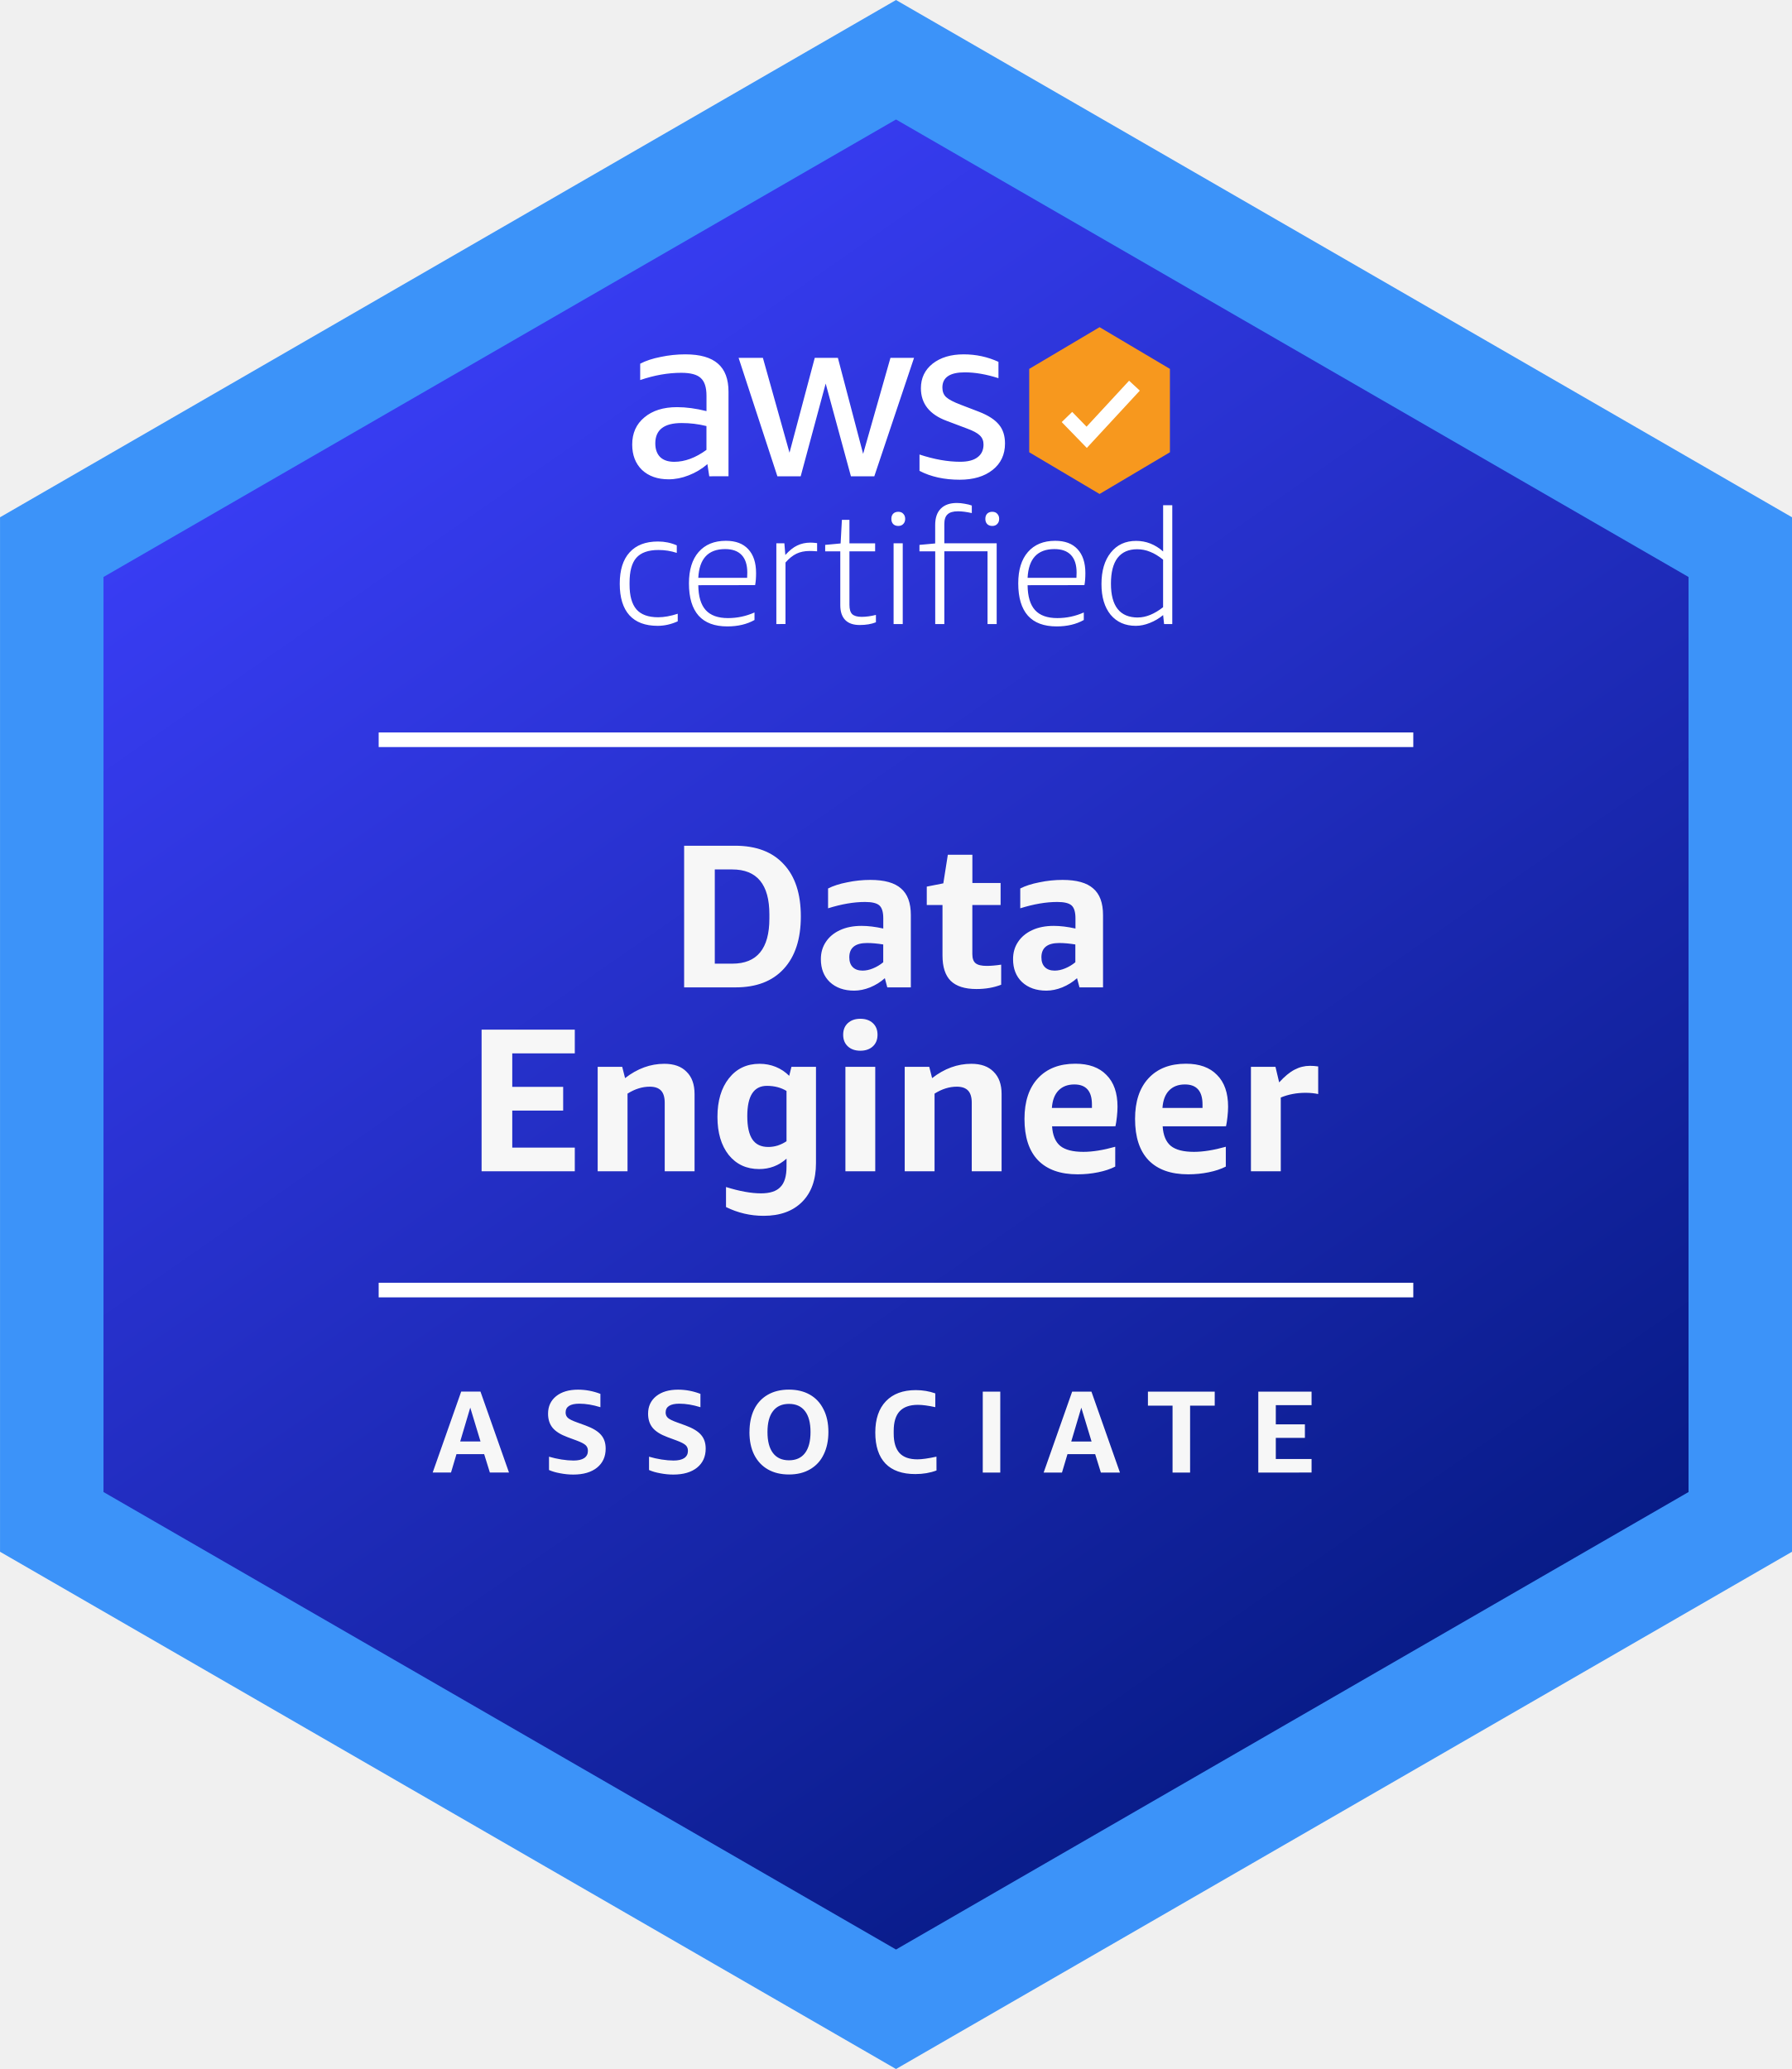
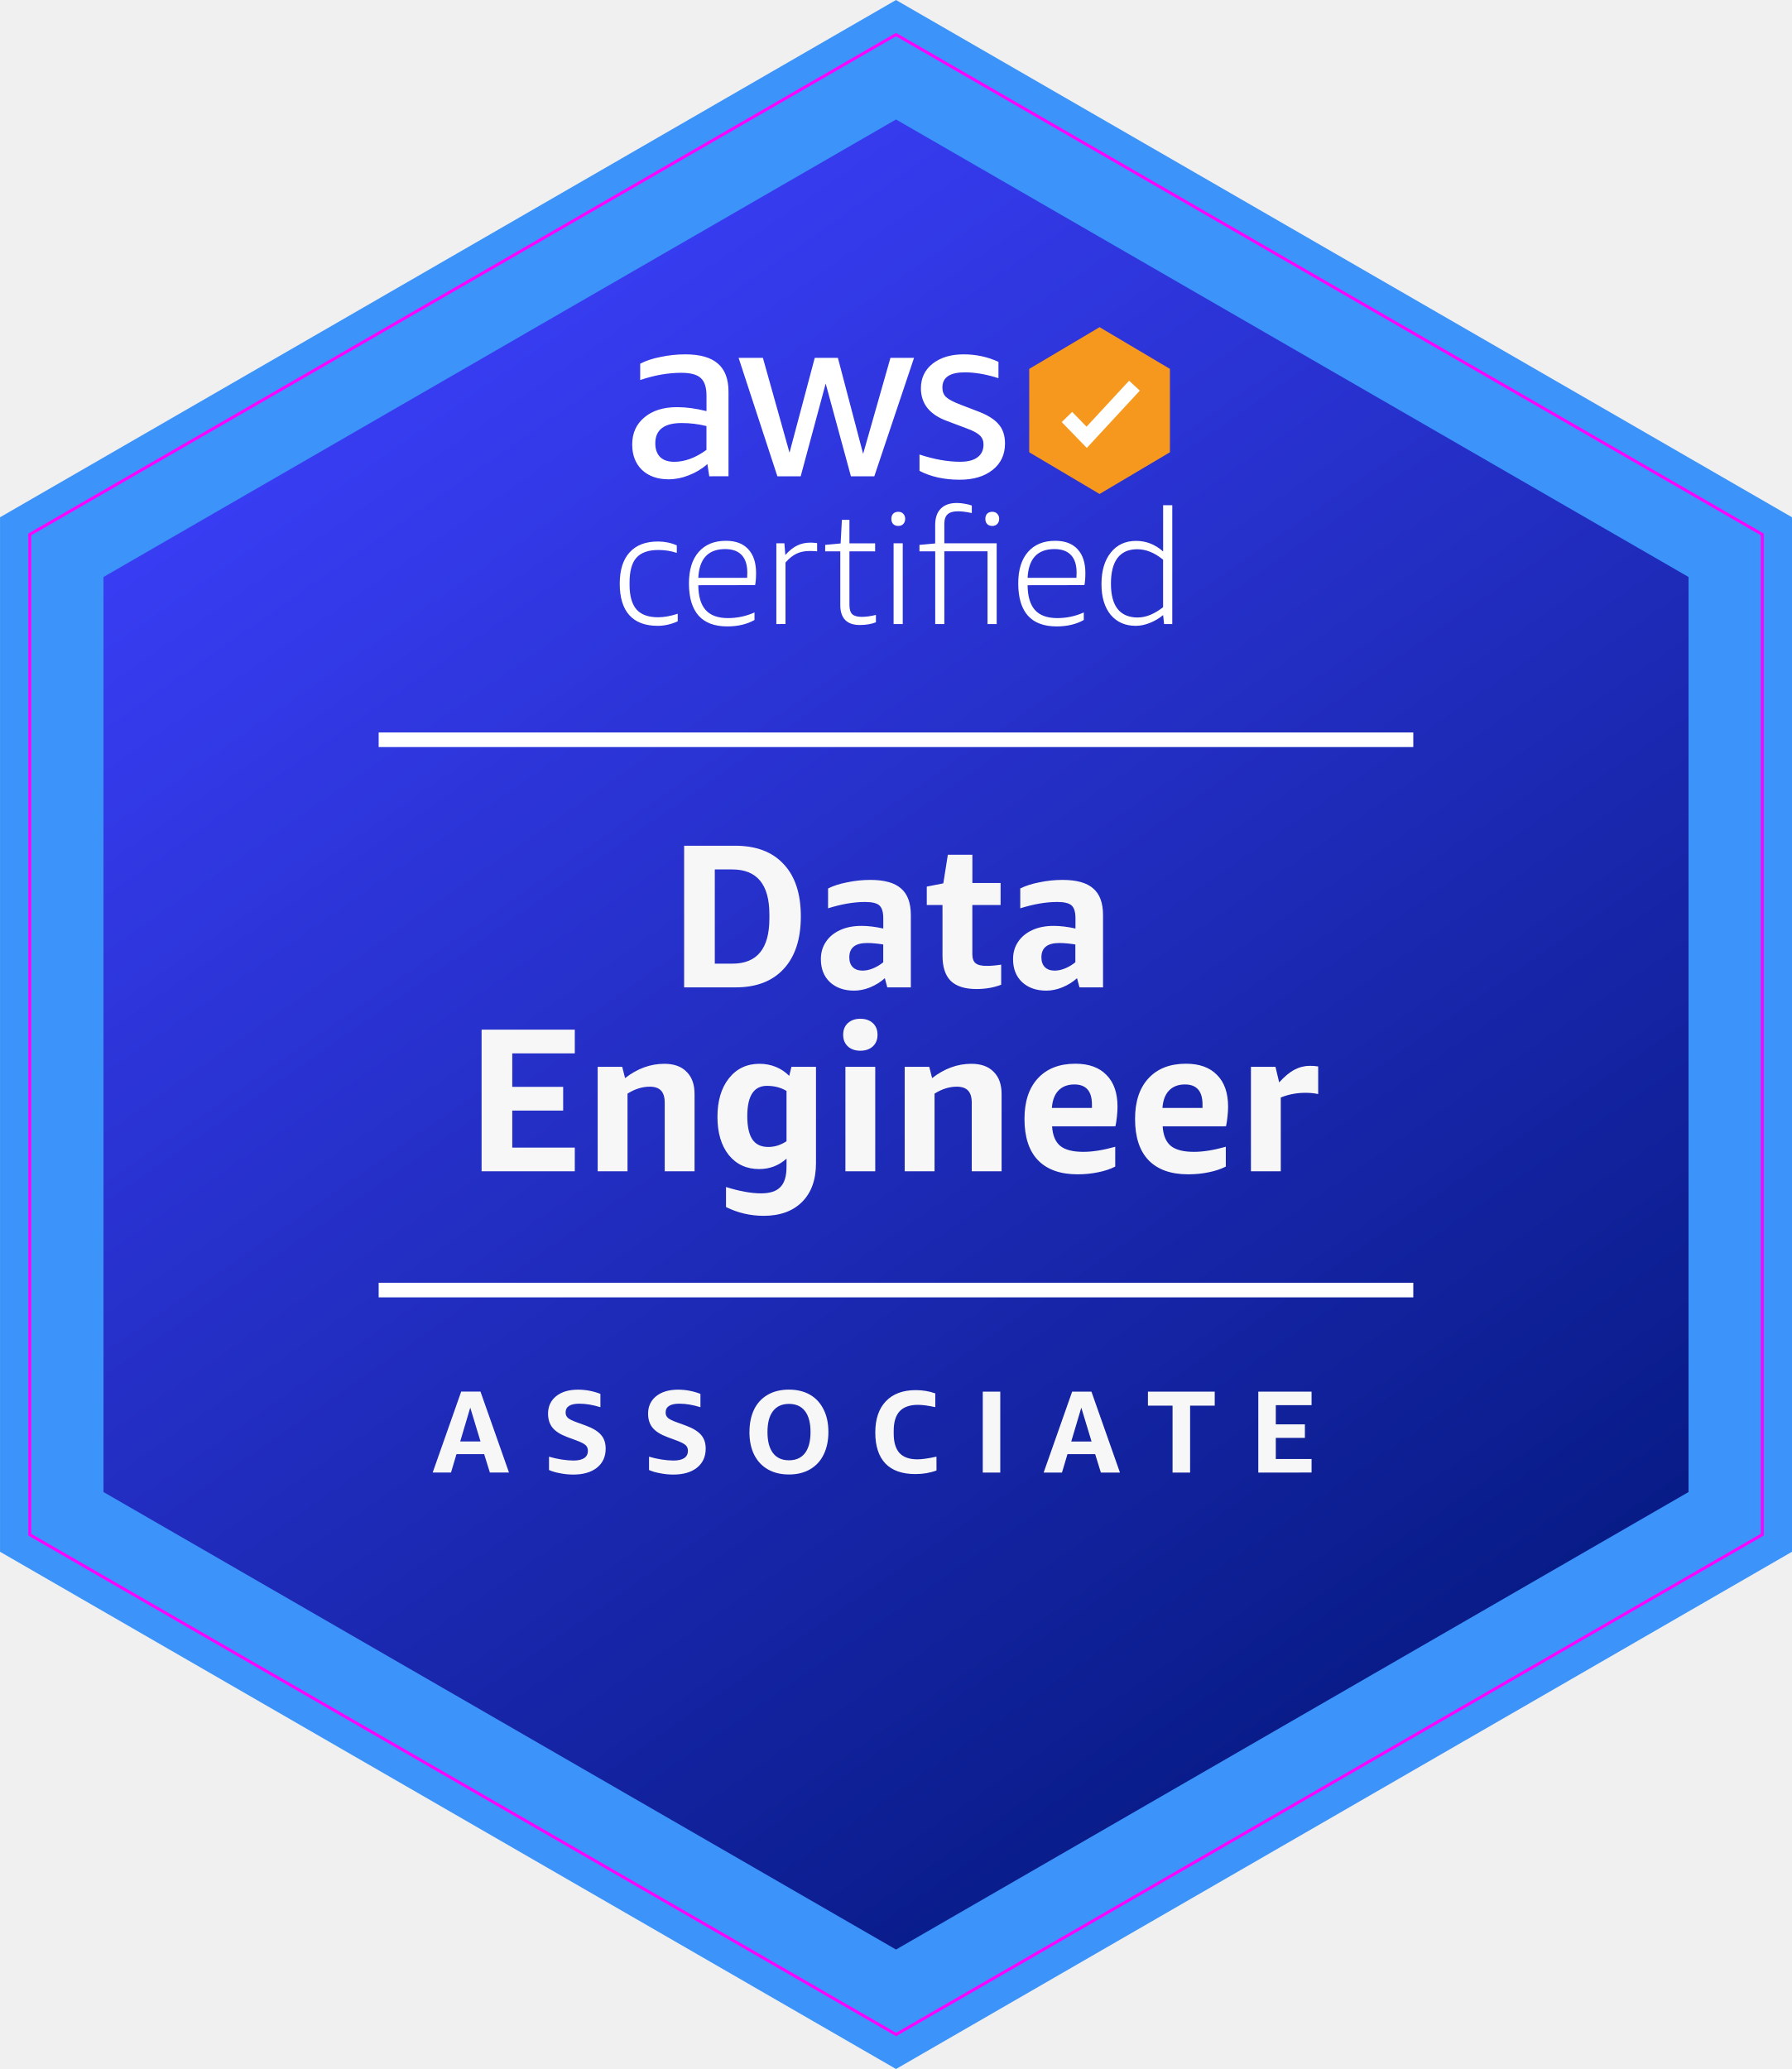
<svg xmlns="http://www.w3.org/2000/svg" xmlns:xlink="http://www.w3.org/1999/xlink" width="4.33cm" height="5cm" viewBox="0 0 43.301 50" version="1.1" id="svg1" xml:space="preserve">
  <defs id="defs1">
    <rect x="47" y="68.5" width="94.5" height="49" id="rect3" />
    <linearGradient id="linearGradient2">
      <stop style="stop-color:#3a3ef7;stop-opacity:1;" offset="0" id="stop2" />
      <stop style="stop-color:#061a83;stop-opacity:1;" offset="1" id="stop3" />
    </linearGradient>
    <linearGradient xlink:href="#linearGradient2" id="linearGradient3-9" x1="7.086" y1="-1.946" x2="19.173" y2="15.44" gradientUnits="userSpaceOnUse" />
  </defs>
  <g id="layer1" transform="translate(-3.350001)">
    <path id="path1-7" style="display:inline;fill:url(#linearGradient3-9);stroke:#3c93f9;stroke-width:1.226" transform="matrix(2.039204,0,0,2.039204,-1.70656,11.24175)" d="M 23.101,12.523 13.097,18.299 3.093,12.523 3.093,0.971 13.097,-4.805 23.101,0.971 Z" />
    <path style="opacity:1;fill:none;fill-opacity:1;stroke:#ffffff;stroke-width:0.353;stroke-dasharray:none;stroke-opacity:1" d="m 12.5,17.877 h 25" id="path3" />
    <path style="fill:none;fill-opacity:1;stroke:#ffffff;stroke-width:0.353;stroke-dasharray:none;stroke-opacity:1" d="m 12.5,31.176 h 25" id="path3-3" />
    <path d="M 15.187,35.586 15.049,35.141 H 14.38 L 14.248,35.586 h -0.443 l 0.689,-1.956 h 0.466 l 0.689,1.956 z m -0.717,-0.751 h 0.491 l -0.248,-0.818 z m 2.594,-0.104 q -0.251,-0.093 -0.361,-0.226 -0.11,-0.135 -0.11,-0.341 0,-0.265 0.195,-0.423 0.198,-0.158 0.528,-0.158 0.277,0 0.542,0.102 v 0.322 q -0.274,-0.085 -0.508,-0.085 -0.333,0 -0.333,0.214 0,0.079 0.056,0.13 0.059,0.051 0.217,0.107 l 0.209,0.076 q 0.262,0.096 0.373,0.226 0.113,0.127 0.113,0.333 0,0.291 -0.209,0.46 -0.209,0.167 -0.573,0.167 -0.158,0 -0.316,-0.031 -0.158,-0.028 -0.271,-0.079 v -0.322 q 0.141,0.042 0.302,0.068 0.161,0.025 0.291,0.025 0.167,0 0.257,-0.059 0.09,-0.062 0.09,-0.175 0,-0.087 -0.056,-0.138 -0.054,-0.051 -0.22,-0.113 z m 2.417,0 q -0.251,-0.093 -0.361,-0.226 -0.11,-0.135 -0.11,-0.341 0,-0.265 0.195,-0.423 0.198,-0.158 0.528,-0.158 0.277,0 0.542,0.102 v 0.322 q -0.274,-0.085 -0.508,-0.085 -0.333,0 -0.333,0.214 0,0.079 0.056,0.13 0.059,0.051 0.217,0.107 l 0.209,0.076 q 0.262,0.096 0.373,0.226 0.113,0.127 0.113,0.333 0,0.291 -0.209,0.46 -0.209,0.167 -0.573,0.167 -0.158,0 -0.316,-0.031 -0.158,-0.028 -0.271,-0.079 v -0.322 q 0.141,0.042 0.302,0.068 0.161,0.025 0.291,0.025 0.167,0 0.257,-0.059 0.09,-0.062 0.09,-0.175 0,-0.087 -0.056,-0.138 -0.054,-0.051 -0.22,-0.113 z m 2.414,-0.124 q 0,0.333 0.133,0.508 0.133,0.175 0.387,0.175 0.254,0 0.387,-0.175 0.133,-0.175 0.133,-0.508 0,-0.333 -0.133,-0.505 -0.133,-0.175 -0.387,-0.175 -0.254,0 -0.387,0.175 -0.133,0.172 -0.133,0.505 z m -0.435,0 q 0,-0.31 0.11,-0.542 0.113,-0.231 0.327,-0.356 0.217,-0.127 0.516,-0.127 0.291,0 0.505,0.121 0.214,0.121 0.33,0.353 0.119,0.229 0.119,0.55 0,0.31 -0.113,0.542 -0.11,0.231 -0.327,0.358 -0.214,0.127 -0.514,0.127 -0.291,0 -0.505,-0.121 -0.214,-0.121 -0.333,-0.353 -0.116,-0.231 -0.116,-0.553 z m 4.519,0.929 q -0.229,0.087 -0.511,0.087 -0.477,0 -0.722,-0.254 -0.246,-0.257 -0.246,-0.751 0,-0.488 0.257,-0.756 0.257,-0.268 0.722,-0.268 0.248,0 0.471,0.079 v 0.333 q -0.257,-0.056 -0.421,-0.056 -0.294,0 -0.44,0.155 -0.144,0.155 -0.144,0.474 v 0.065 q 0,0.316 0.141,0.471 0.141,0.152 0.432,0.152 0.164,0 0.46,-0.065 z m 1.118,0.051 v -1.956 h 0.423 v 1.956 z m 2.854,0 -0.138,-0.446 h -0.669 l -0.133,0.446 h -0.443 l 0.689,-1.956 h 0.466 l 0.689,1.956 z M 29.235,34.836 h 0.491 l -0.248,-0.818 z m 2.448,0.751 v -1.617 h -0.595 v -0.339 h 1.614 v 0.339 h -0.595 v 1.617 z m 2.072,0 v -1.956 h 1.287 v 0.327 h -0.864 v 0.463 h 0.703 v 0.327 h -0.703 v 0.511 h 0.864 v 0.327 z" id="text5" style="font-weight:bold;font-size:2.822px;line-height:0.9;font-family:'Amazon Ember';-inkscape-font-specification:'Amazon Ember, Bold';text-align:center;letter-spacing:0.794px;text-anchor:middle;fill:#f7f7f7;stroke-width:0.353" aria-label="ASSOCIATE" />
    <g id="text3" style="font-weight:bold;font-size:4.939px;line-height:0.9;font-family:'Amazon Ember';-inkscape-font-specification:'Amazon Ember, Bold';text-align:center;letter-spacing:0px;text-anchor:middle;fill:#f7f7f7;stroke-width:0.353" aria-label="Data&#10;Engineer">
      <path d="m 19.881,23.861 v -3.423 h 1.23 q 0.766,0 1.175,0.445 0.415,0.44 0.415,1.264 0,0.82 -0.415,1.269 -0.41,0.445 -1.161,0.445 z m 0.741,-2.85 v 2.277 h 0.425 q 0.894,0 0.894,-1.091 v -0.099 q 0,-1.087 -0.899,-1.087 z m 4.168,2.85 -0.059,-0.222 q -0.153,0.138 -0.356,0.222 -0.198,0.079 -0.385,0.079 -0.365,0 -0.588,-0.207 -0.217,-0.207 -0.217,-0.553 0,-0.237 0.119,-0.415 0.119,-0.183 0.341,-0.286 0.222,-0.104 0.524,-0.104 0.237,0 0.524,0.064 v -0.247 q 0,-0.227 -0.094,-0.311 -0.094,-0.084 -0.346,-0.084 -0.405,0 -0.894,0.153 v -0.479 q 0.183,-0.094 0.459,-0.148 0.277,-0.059 0.563,-0.059 0.509,0 0.741,0.207 0.237,0.202 0.237,0.642 v 1.748 z M 24.193,23.456 q 0.123,0 0.252,-0.054 0.133,-0.054 0.247,-0.148 v -0.43 q -0.217,-0.035 -0.39,-0.035 -0.43,0 -0.43,0.346 0,0.153 0.084,0.237 0.084,0.084 0.237,0.084 z m 3.349,0.341 q -0.267,0.104 -0.598,0.104 -0.42,0 -0.622,-0.198 -0.198,-0.198 -0.198,-0.612 v -1.22 h -0.38 v -0.445 l 0.4,-0.079 0.109,-0.691 h 0.593 v 0.682 h 0.682 v 0.533 H 26.845 v 1.185 q 0,0.158 0.079,0.222 0.079,0.064 0.267,0.064 0.153,0 0.351,-0.03 z m 1.892,0.064 -0.059,-0.222 q -0.153,0.138 -0.356,0.222 -0.198,0.079 -0.385,0.079 -0.365,0 -0.588,-0.207 -0.217,-0.207 -0.217,-0.553 0,-0.237 0.119,-0.415 0.119,-0.183 0.341,-0.286 0.222,-0.104 0.524,-0.104 0.237,0 0.524,0.064 v -0.247 q 0,-0.227 -0.094,-0.311 -0.094,-0.084 -0.346,-0.084 -0.405,0 -0.894,0.153 v -0.479 q 0.183,-0.094 0.459,-0.148 0.277,-0.059 0.563,-0.059 0.509,0 0.741,0.207 0.237,0.202 0.237,0.642 v 1.748 z M 28.835,23.456 q 0.123,0 0.252,-0.054 0.133,-0.054 0.247,-0.148 v -0.43 q -0.217,-0.035 -0.39,-0.035 -0.43,0 -0.43,0.346 0,0.153 0.084,0.237 0.084,0.084 0.237,0.084 z" id="path2" />
      <path d="m 14.987,28.306 v -3.423 h 2.252 v 0.573 h -1.511 v 0.81 h 1.23 v 0.573 h -1.23 v 0.894 h 1.511 v 0.573 z m 4.425,0 v -1.655 q 0,-0.202 -0.089,-0.296 -0.089,-0.094 -0.272,-0.094 -0.272,0 -0.538,0.168 v 1.877 h -0.721 v -2.524 h 0.593 l 0.069,0.272 q 0.445,-0.346 0.948,-0.346 0.351,0 0.538,0.193 0.193,0.188 0.193,0.538 v 1.867 z m 2.944,-0.306 q -0.282,0.252 -0.662,0.252 -0.459,0 -0.736,-0.341 -0.272,-0.346 -0.272,-0.919 0,-0.583 0.277,-0.933 0.277,-0.351 0.741,-0.351 0.207,0 0.39,0.074 0.183,0.074 0.326,0.217 l 0.054,-0.217 h 0.593 v 2.326 q 0,0.603 -0.336,0.938 -0.336,0.336 -0.929,0.336 -0.479,0 -0.909,-0.212 v -0.484 q 0.489,0.153 0.845,0.153 0.326,0 0.469,-0.153 0.148,-0.148 0.148,-0.489 z m -0.44,-0.282 q 0.114,0 0.227,-0.035 0.119,-0.04 0.212,-0.104 v -1.215 q -0.202,-0.123 -0.474,-0.123 -0.474,0 -0.474,0.731 0,0.38 0.123,0.563 0.123,0.183 0.385,0.183 z m 1.862,0.588 v -2.524 h 0.721 v 2.524 z m 0.361,-2.914 q -0.188,0 -0.301,-0.104 -0.114,-0.104 -0.114,-0.282 0,-0.178 0.114,-0.282 0.114,-0.104 0.301,-0.104 0.188,0 0.301,0.104 0.114,0.104 0.114,0.282 0,0.178 -0.114,0.282 -0.114,0.104 -0.301,0.104 z m 2.692,2.914 v -1.655 q 0,-0.202 -0.089,-0.296 -0.089,-0.094 -0.272,-0.094 -0.272,0 -0.538,0.168 v 1.877 h -0.721 v -2.524 h 0.593 l 0.069,0.272 q 0.445,-0.346 0.948,-0.346 0.351,0 0.538,0.193 0.193,0.188 0.193,0.538 v 1.867 z m 1.941,-1.087 q 0.02,0.326 0.198,0.474 0.178,0.143 0.558,0.143 0.331,0 0.77,-0.123 v 0.479 q -0.173,0.089 -0.415,0.138 -0.237,0.049 -0.494,0.049 -0.627,0 -0.958,-0.341 -0.326,-0.341 -0.326,-0.998 0,-0.632 0.326,-0.983 0.326,-0.351 0.904,-0.351 0.489,0 0.751,0.272 0.267,0.267 0.267,0.766 0,0.109 -0.015,0.247 -0.015,0.138 -0.035,0.227 z m 0.538,-1.012 q -0.242,0 -0.385,0.148 -0.138,0.143 -0.158,0.42 h 0.968 v -0.084 q 0,-0.484 -0.425,-0.484 z m 2.134,1.012 q 0.02,0.326 0.198,0.474 0.178,0.143 0.558,0.143 0.331,0 0.77,-0.123 v 0.479 q -0.173,0.089 -0.415,0.138 -0.237,0.049 -0.494,0.049 -0.627,0 -0.958,-0.341 -0.326,-0.341 -0.326,-0.998 0,-0.632 0.326,-0.983 0.326,-0.351 0.904,-0.351 0.489,0 0.751,0.272 0.267,0.267 0.267,0.766 0,0.109 -0.015,0.247 -0.015,0.138 -0.035,0.227 z m 0.538,-1.012 q -0.242,0 -0.385,0.148 -0.138,0.143 -0.158,0.42 h 0.968 v -0.084 q 0,-0.484 -0.425,-0.484 z m 1.595,2.099 v -2.524 h 0.593 l 0.089,0.375 q 0.198,-0.217 0.37,-0.306 0.178,-0.094 0.375,-0.094 0.094,0 0.198,0.015 v 0.667 q -0.138,-0.03 -0.306,-0.03 -0.321,0 -0.598,0.114 v 1.783 z" id="path4" />
    </g>
    <g id="g8" transform="translate(0.1322917,-0.5291667)">
      <path id="path5" style="display:inline;opacity:1;fill:#f7981e;stroke-width:0.357" transform="matrix(0.9741859,0,0,1,21.15199,-12.96458)" d="m 10.609,24.423 -1.745,1.008 -1.745,-1.008 10e-8,-2.015 1.745,-1.008 1.745,1.008 z" />
      <path style="opacity:1;fill:none;fill-opacity:1;stroke:#ffffff;stroke-width:0.353;stroke-dasharray:none;stroke-opacity:1" d="m 28.999,10.606 0.477,0.491 1.154,-1.248" id="path7" />
      <path style="font-weight:300;font-size:3.881px;font-family:'Amazon Ember';-inkscape-font-specification:'Amazon Ember Light';letter-spacing:0px;fill:#ffffff;stroke-width:2.5" d="m 19.594,15.544 q -0.241,0.109 -0.485,0.109 -0.45,0 -0.683,-0.256 -0.233,-0.26 -0.233,-0.761 0,-0.497 0.237,-0.757 0.237,-0.264 0.687,-0.264 0.241,0 0.454,0.093 v 0.182 q -0.213,-0.07 -0.442,-0.07 -0.369,0 -0.536,0.19 -0.163,0.186 -0.163,0.601 v 0.047 q 0,0.404 0.167,0.598 0.167,0.19 0.524,0.19 0.213,0 0.473,-0.085 z m 0.497,-0.873 q 0.004,0.407 0.179,0.601 0.175,0.194 0.539,0.194 0.334,0 0.64,-0.136 v 0.182 q -0.276,0.155 -0.656,0.155 -0.462,0 -0.695,-0.26 -0.233,-0.264 -0.233,-0.78 0,-0.489 0.233,-0.757 0.237,-0.272 0.66,-0.272 0.353,0 0.539,0.202 0.19,0.202 0.19,0.578 0,0.175 -0.023,0.291 z m 0.648,-0.873 q -0.613,0 -0.648,0.695 h 1.18 q 0.004,-0.054 0.004,-0.128 0,-0.279 -0.136,-0.423 -0.136,-0.144 -0.4,-0.144 z M 21.977,15.61 v -1.952 h 0.194 l 0.023,0.283 q 0.147,-0.163 0.287,-0.229 0.144,-0.07 0.322,-0.07 0.066,0 0.159,0.012 v 0.198 q -0.101,-0.008 -0.182,-0.008 -0.179,0 -0.318,0.066 -0.136,0.066 -0.264,0.213 v 1.486 z m 2.406,-0.043 q -0.163,0.066 -0.392,0.066 -0.229,0 -0.349,-0.12 -0.12,-0.124 -0.12,-0.357 V 13.853 H 23.157 V 13.697 l 0.373,-0.035 0.031,-0.57 h 0.182 v 0.567 h 0.621 v 0.194 h -0.621 v 1.292 q 0,0.159 0.066,0.225 0.07,0.066 0.229,0.066 0.159,0 0.345,-0.047 z m 0.427,0.043 V 13.658 H 25.031 v 1.952 z m 0.113,-2.371 q -0.078,0 -0.124,-0.047 -0.043,-0.047 -0.043,-0.124 0,-0.078 0.043,-0.124 0.047,-0.047 0.124,-0.047 0.078,0 0.12,0.047 0.047,0.047 0.047,0.124 0,0.078 -0.047,0.124 -0.043,0.047 -0.12,0.047 z m 0.893,2.371 V 13.853 H 25.435 V 13.697 l 0.38,-0.035 v -0.446 q 0,-0.26 0.136,-0.396 0.136,-0.136 0.388,-0.136 0.093,0 0.19,0.019 0.101,0.016 0.171,0.043 v 0.182 q -0.194,-0.043 -0.334,-0.043 -0.175,0 -0.252,0.074 -0.078,0.07 -0.078,0.233 v 0.466 h 1.265 v 1.952 h -0.221 v -1.758 h -1.044 v 1.758 z m 1.378,-2.371 q -0.078,0 -0.124,-0.047 -0.043,-0.047 -0.043,-0.124 0,-0.078 0.043,-0.124 0.047,-0.047 0.124,-0.047 0.078,0 0.12,0.047 0.047,0.047 0.047,0.124 0,0.078 -0.047,0.124 -0.043,0.047 -0.12,0.047 z m 0.854,1.432 q 0.004,0.407 0.179,0.601 0.175,0.194 0.539,0.194 0.334,0 0.64,-0.136 v 0.182 q -0.276,0.155 -0.656,0.155 -0.462,0 -0.695,-0.26 -0.233,-0.264 -0.233,-0.78 0,-0.489 0.233,-0.757 0.237,-0.272 0.66,-0.272 0.353,0 0.539,0.202 0.19,0.202 0.19,0.578 0,0.175 -0.023,0.291 z m 0.648,-0.873 q -0.613,0 -0.648,0.695 h 1.18 q 0.004,-0.054 0.004,-0.128 0,-0.279 -0.136,-0.423 -0.136,-0.144 -0.4,-0.144 z m 2.65,1.812 -0.023,-0.217 q -0.144,0.12 -0.322,0.19 -0.175,0.07 -0.338,0.07 -0.384,0 -0.609,-0.268 -0.221,-0.272 -0.221,-0.741 0,-0.481 0.225,-0.761 0.225,-0.283 0.613,-0.283 0.361,0 0.652,0.256 v -1.118 h 0.221 v 2.872 z m -0.633,-0.159 q 0.291,0 0.609,-0.248 v -1.149 q -0.163,-0.132 -0.314,-0.19 -0.147,-0.062 -0.314,-0.062 -0.31,0 -0.473,0.21 -0.159,0.21 -0.159,0.621 0,0.819 0.652,0.819 z" id="text2" aria-label="certified" />
      <path style="font-size:5.644px;font-family:'Amazon Ember';-inkscape-font-specification:'Amazon Ember';letter-spacing:-0.132px;fill:#ffffff;stroke-width:2.5" d="m 20.356,12.039 -0.045,-0.294 q -0.203,0.175 -0.452,0.271 -0.243,0.096 -0.485,0.096 -0.401,0 -0.643,-0.226 -0.237,-0.231 -0.237,-0.615 0,-0.412 0.294,-0.655 0.294,-0.248 0.79,-0.248 0.327,0 0.711,0.096 V 10.091 q 0,-0.305 -0.141,-0.429 -0.135,-0.124 -0.468,-0.124 -0.48,0 -0.993,0.175 V 9.318 q 0.203,-0.107 0.497,-0.164 0.294,-0.062 0.593,-0.062 0.536,0 0.79,0.226 0.254,0.22 0.254,0.677 v 2.043 z m -0.847,-0.35 q 0.384,0 0.779,-0.288 v -0.576 q -0.294,-0.073 -0.598,-0.073 -0.638,0 -0.638,0.491 0,0.214 0.119,0.333 0.119,0.113 0.339,0.113 z m 4.27,0.35 -0.61,-2.241 -0.604,2.241 H 22.002 L 21.065,9.177 h 0.587 l 0.643,2.292 0.61,-2.292 h 0.559 l 0.61,2.32 0.66,-2.32 h 0.57 l -0.96,2.862 z m 3.204,-0.768 q 0,-0.135 -0.09,-0.22 -0.085,-0.085 -0.316,-0.169 l -0.48,-0.181 q -0.627,-0.231 -0.627,-0.79 0,-0.367 0.282,-0.593 0.288,-0.226 0.751,-0.226 0.446,0 0.841,0.181 v 0.395 q -0.44,-0.141 -0.813,-0.141 -0.542,0 -0.542,0.367 0,0.147 0.09,0.231 0.09,0.085 0.356,0.186 l 0.44,0.169 q 0.333,0.13 0.48,0.31 0.147,0.175 0.147,0.457 0,0.401 -0.299,0.638 -0.299,0.237 -0.796,0.237 -0.559,0 -0.971,-0.214 v -0.395 q 0.531,0.175 0.982,0.175 0.277,0 0.418,-0.107 0.147,-0.107 0.147,-0.31 z" id="text1" aria-label="aws" />
    </g>
  </g>
  <g id="layer4" style="display:inline">
-     <path id="path1-2" style="display:none;vector-effect:non-scaling-stroke;fill:none;fill-opacity:1;stroke:#ff00ff;stroke-width:0.265;stroke-dasharray:none;stroke-opacity:1;-inkscape-stroke:hairline" d="M 21.389,0.986 C 14.499,4.961 7.611,8.942 0.719,12.915 c 0,8.057 2.1e-7,16.114 0,24.172 6.98,4.023 13.955,8.055 20.934,12.08 6.977,-4.025 13.951,-8.057 20.93,-12.08 0,-8.057 0,-16.114 0,-24.172 C 35.603,8.892 28.63,4.86 21.652,0.835 l -0.177,0.102 z" />
+     <path id="path1-2" style="display:inline;vector-effect:non-scaling-stroke;fill:none;fill-opacity:1;stroke:#ff00ff;stroke-width:0.265;stroke-dasharray:none;stroke-opacity:1;-inkscape-stroke:hairline" d="M 21.389,0.986 C 14.499,4.961 7.611,8.942 0.719,12.915 c 0,8.057 2.1e-7,16.114 0,24.172 6.98,4.023 13.955,8.055 20.934,12.08 6.977,-4.025 13.951,-8.057 20.93,-12.08 0,-8.057 0,-16.114 0,-24.172 C 35.603,8.892 28.63,4.86 21.652,0.835 l -0.177,0.102 z" />
  </g>
</svg>
